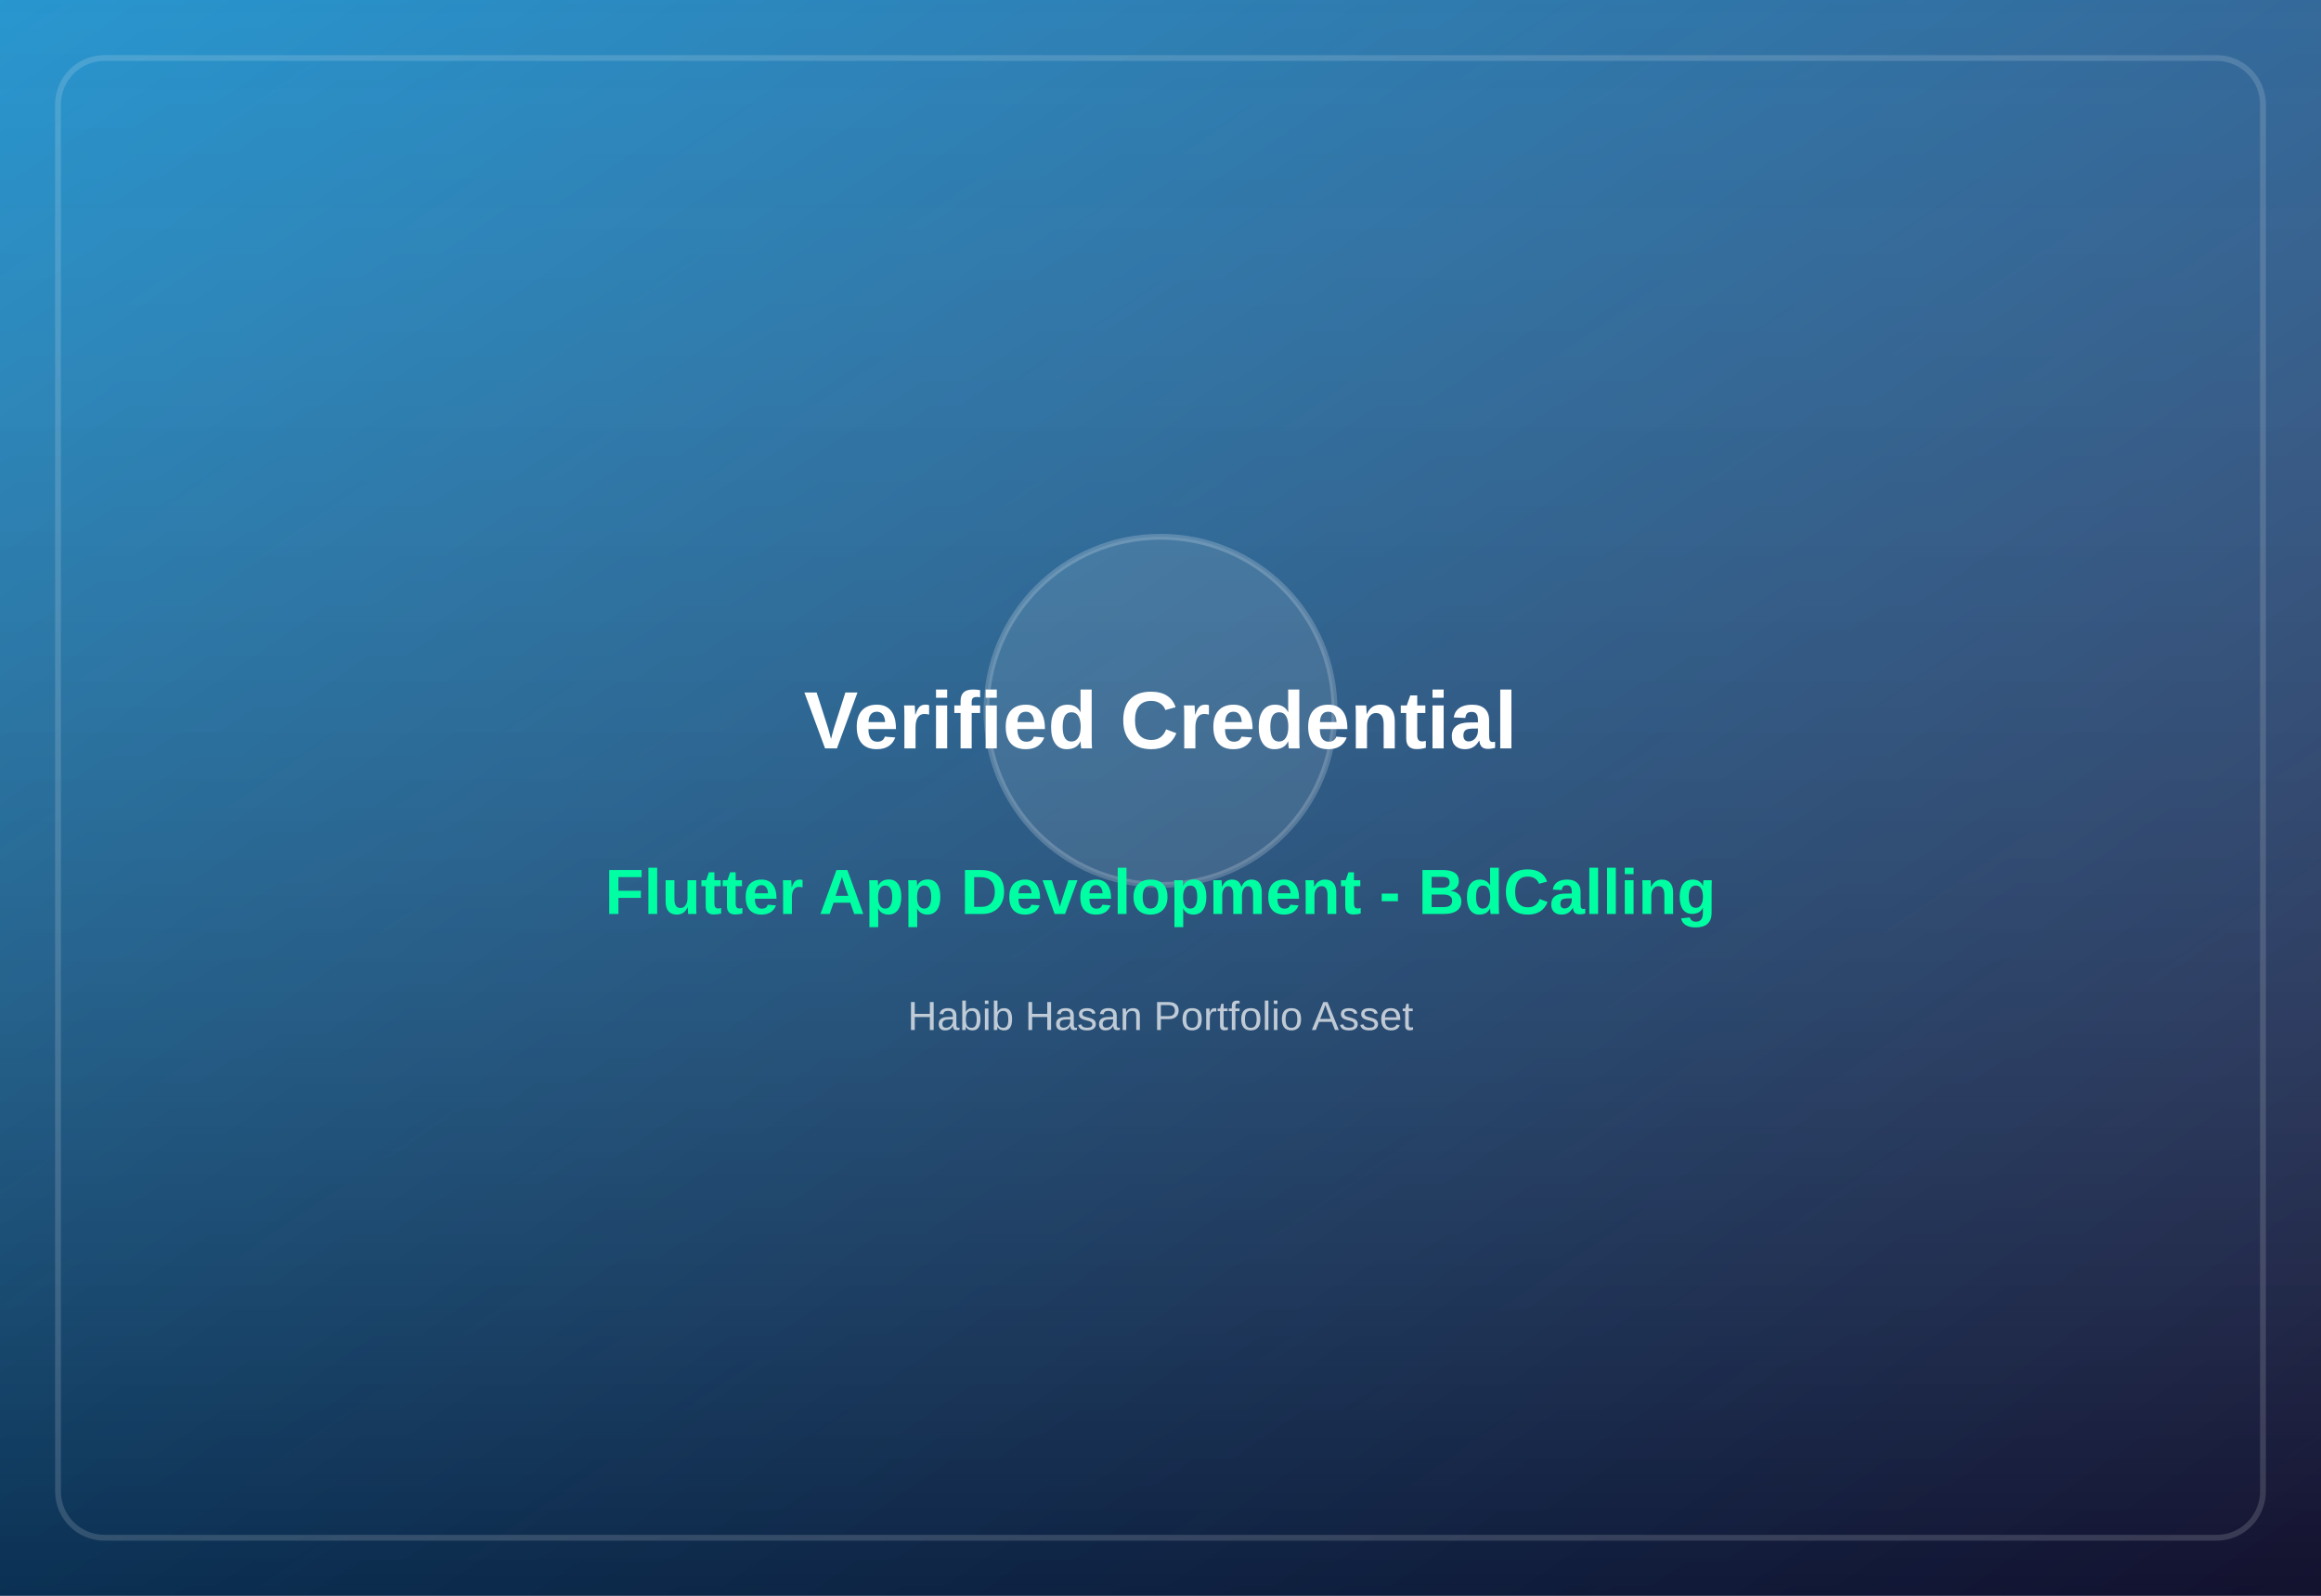
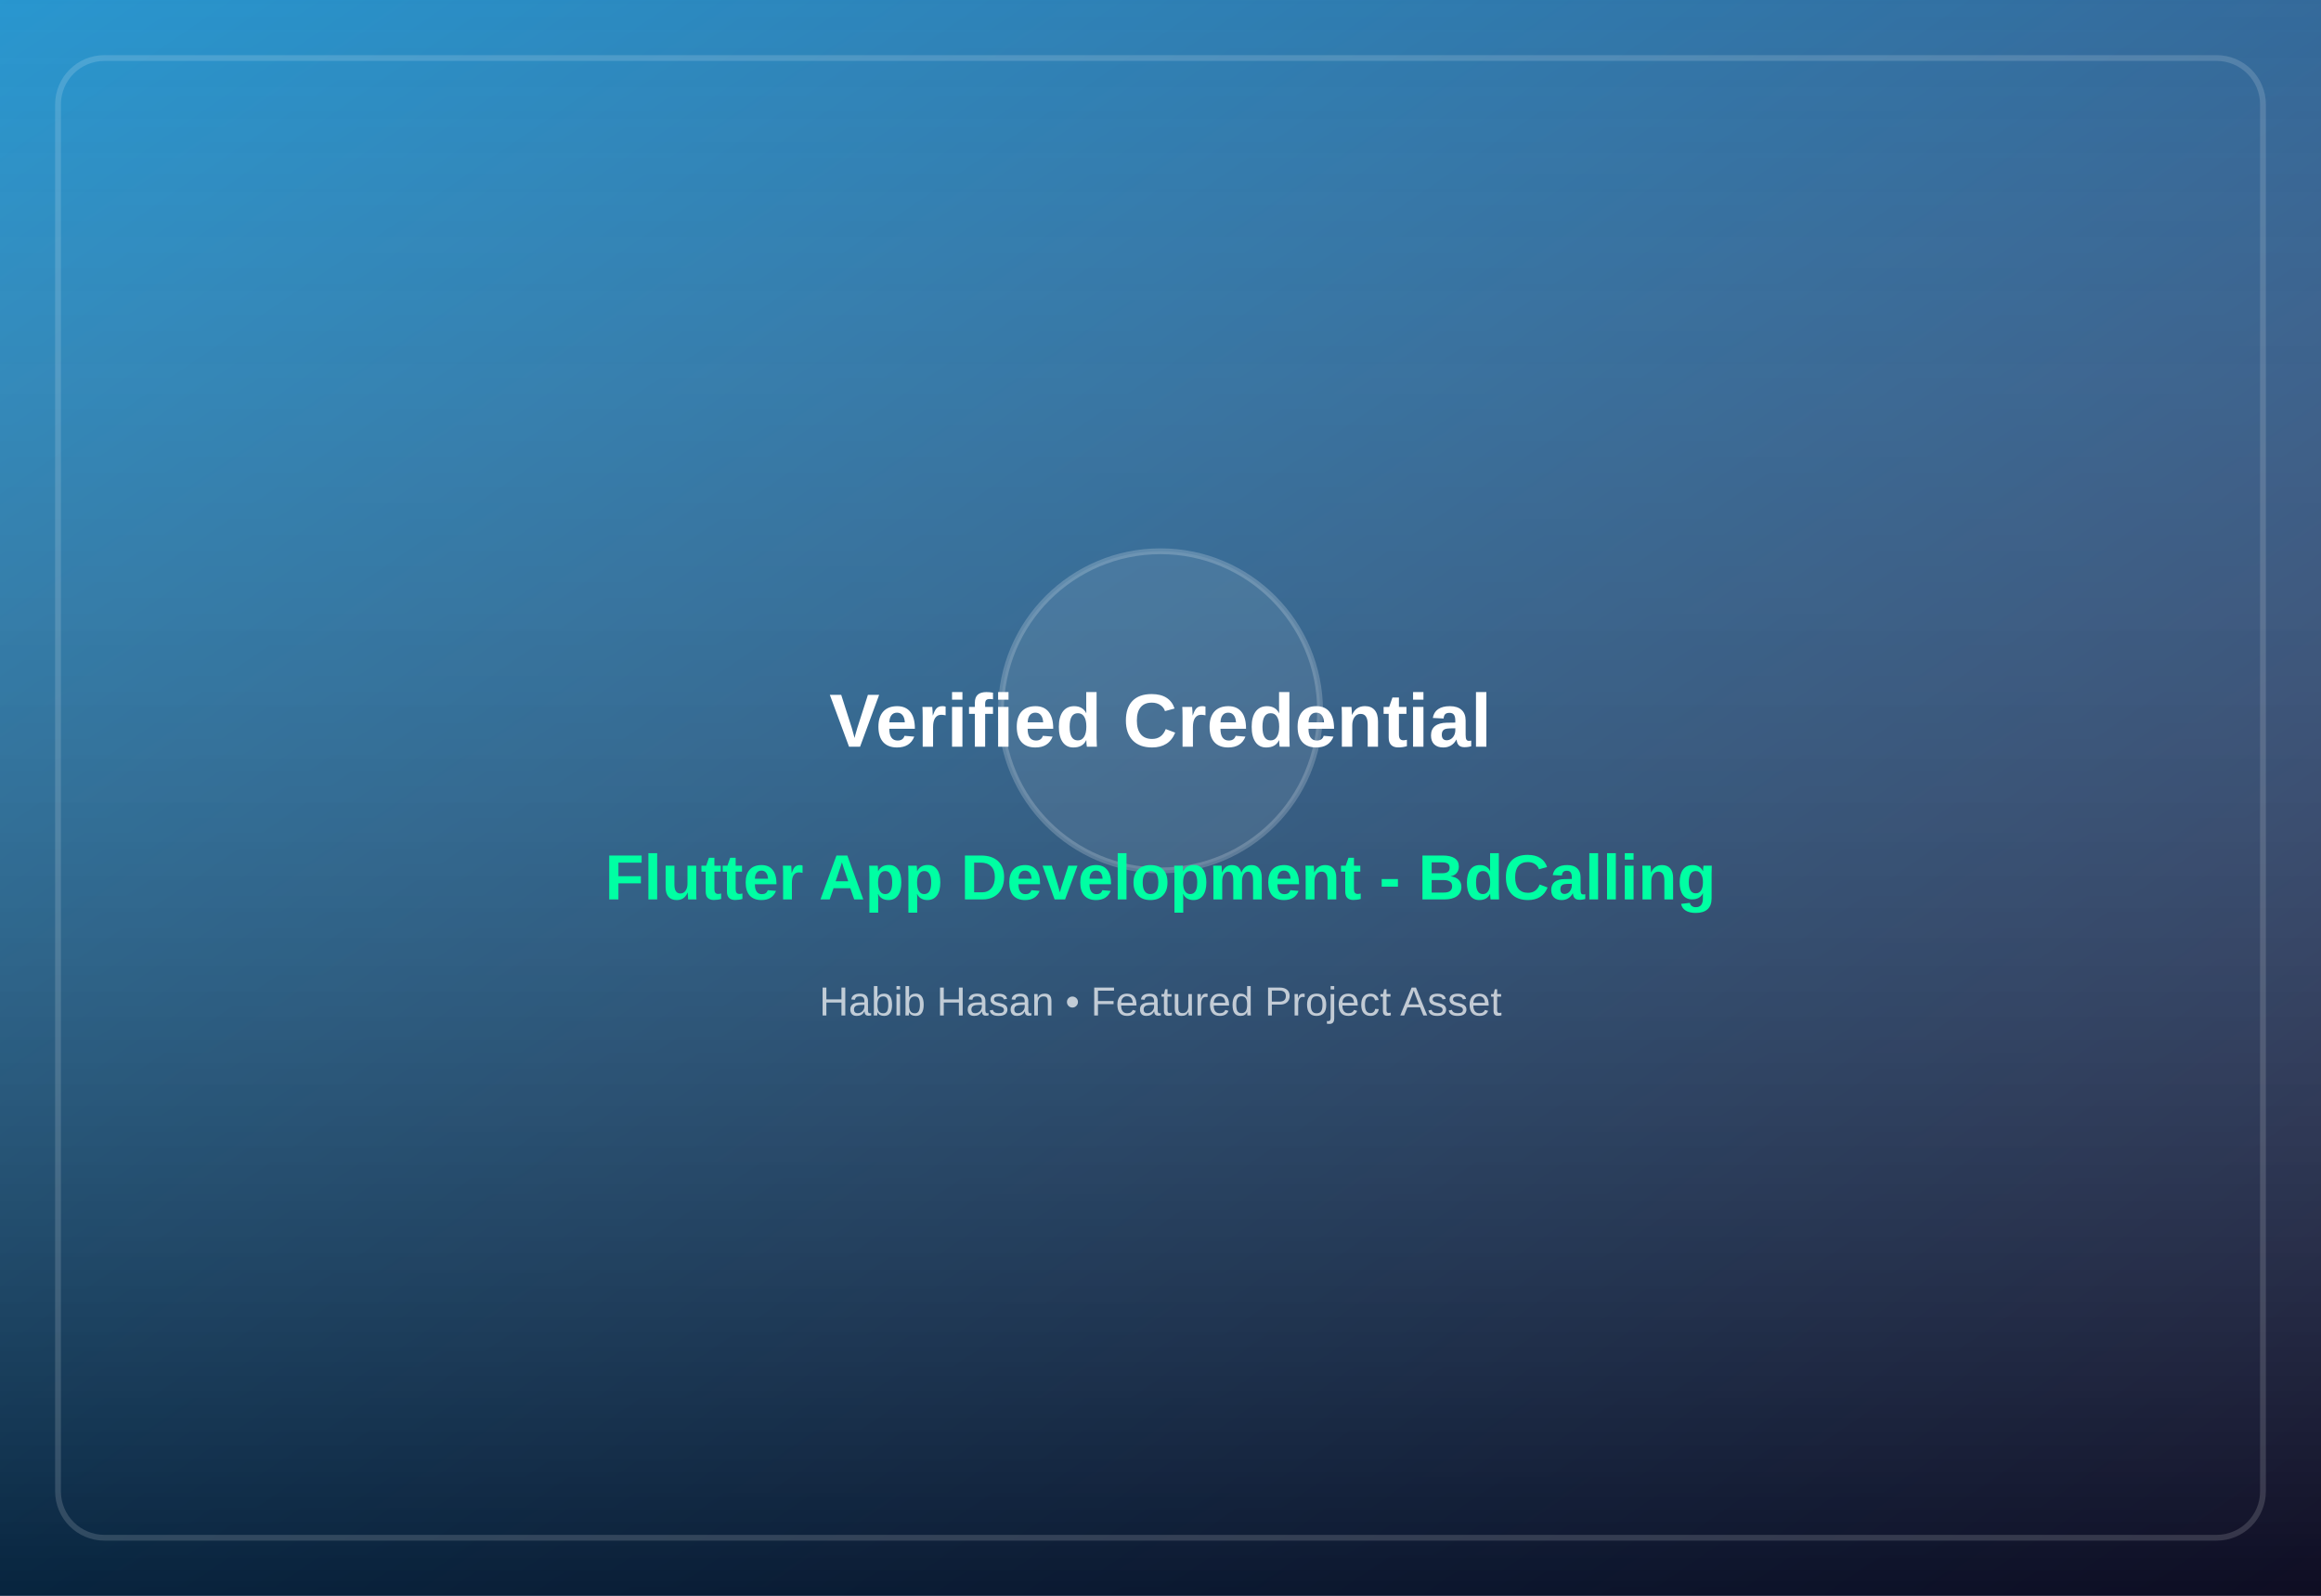
<svg xmlns="http://www.w3.org/2000/svg" width="800" height="550" viewBox="0 0 800 550">
  <defs>
-     <linearGradient id="bg" x1="0%" y1="0%" x2="100%" y2="100%">
+     <linearGradient id="bg_FlutterAppDevelopmentBdCalling" x1="0%" y1="0%" x2="100%" y2="100%">
      <stop offset="0%" stop-color="#0284C7" />
      <stop offset="100%" stop-color="#1E1B4B" />
    </linearGradient>
-     <linearGradient id="overlay" x1="0%" y1="0%" x2="0%" y2="100%">
+     <linearGradient id="overlay_FlutterAppDevelopmentBdCalling" x1="0%" y1="0%" x2="0%" y2="100%">
      <stop offset="0%" stop-color="rgba(255,255,255,0.15)" />
-       <stop offset="100%" stop-color="rgba(0,0,0,0.4)" />
+       <stop offset="100%" stop-color="rgba(0,0,0,0.55)" />
    </linearGradient>
  </defs>
-   <rect width="100%" height="100%" fill="url(#bg)" />
-   <rect width="100%" height="100%" fill="url(#overlay)" />
-   <circle cx="400" cy="245" r="60" fill="rgba(255,255,255,0.1)" stroke="rgba(255,255,255,0.2)" stroke-width="2" />
-   <text x="50%" y="250" font-family="Arial, sans-serif" font-size="28" font-weight="bold" fill="#ffffff" text-anchor="middle" dominant-baseline="middle">Verified Credential</text>
-   <text x="50%" y="315" font-family="Arial, sans-serif" font-size="22" font-weight="600" fill="#00FFA3" text-anchor="middle">Flutter App Development - BdCalling</text>
-   <text x="50%" y="355" font-family="Arial, sans-serif" font-size="14" fill="rgba(255,255,255,0.7)" text-anchor="middle">Habib Hasan Portfolio Asset</text>
+   <rect width="100%" height="100%" fill="url(#bg_FlutterAppDevelopmentBdCalling)" />
+   <rect width="100%" height="100%" fill="url(#overlay_FlutterAppDevelopmentBdCalling)" />
+   <circle cx="400" cy="245" r="55" fill="rgba(255,255,255,0.08)" stroke="rgba(255,255,255,0.2)" stroke-width="2" />
+   <text x="50%" y="250" font-family="Outfit, Arial, sans-serif" font-size="26" font-weight="bold" fill="#ffffff" text-anchor="middle" dominant-baseline="middle">Verified Credential</text>
+   <text x="50%" y="310" font-family="Outfit, Arial, sans-serif" font-size="22" font-weight="600" fill="#00FFA3" text-anchor="middle">Flutter App Development - BdCalling</text>
+   <text x="50%" y="350" font-family="Outfit, Arial, sans-serif" font-size="14" fill="rgba(255,255,255,0.7)" text-anchor="middle">Habib Hasan • Featured Project Asset</text>
  <rect x="20" y="20" width="760" height="510" fill="none" stroke="rgba(255,255,255,0.15)" stroke-width="2" rx="16" />
</svg>
